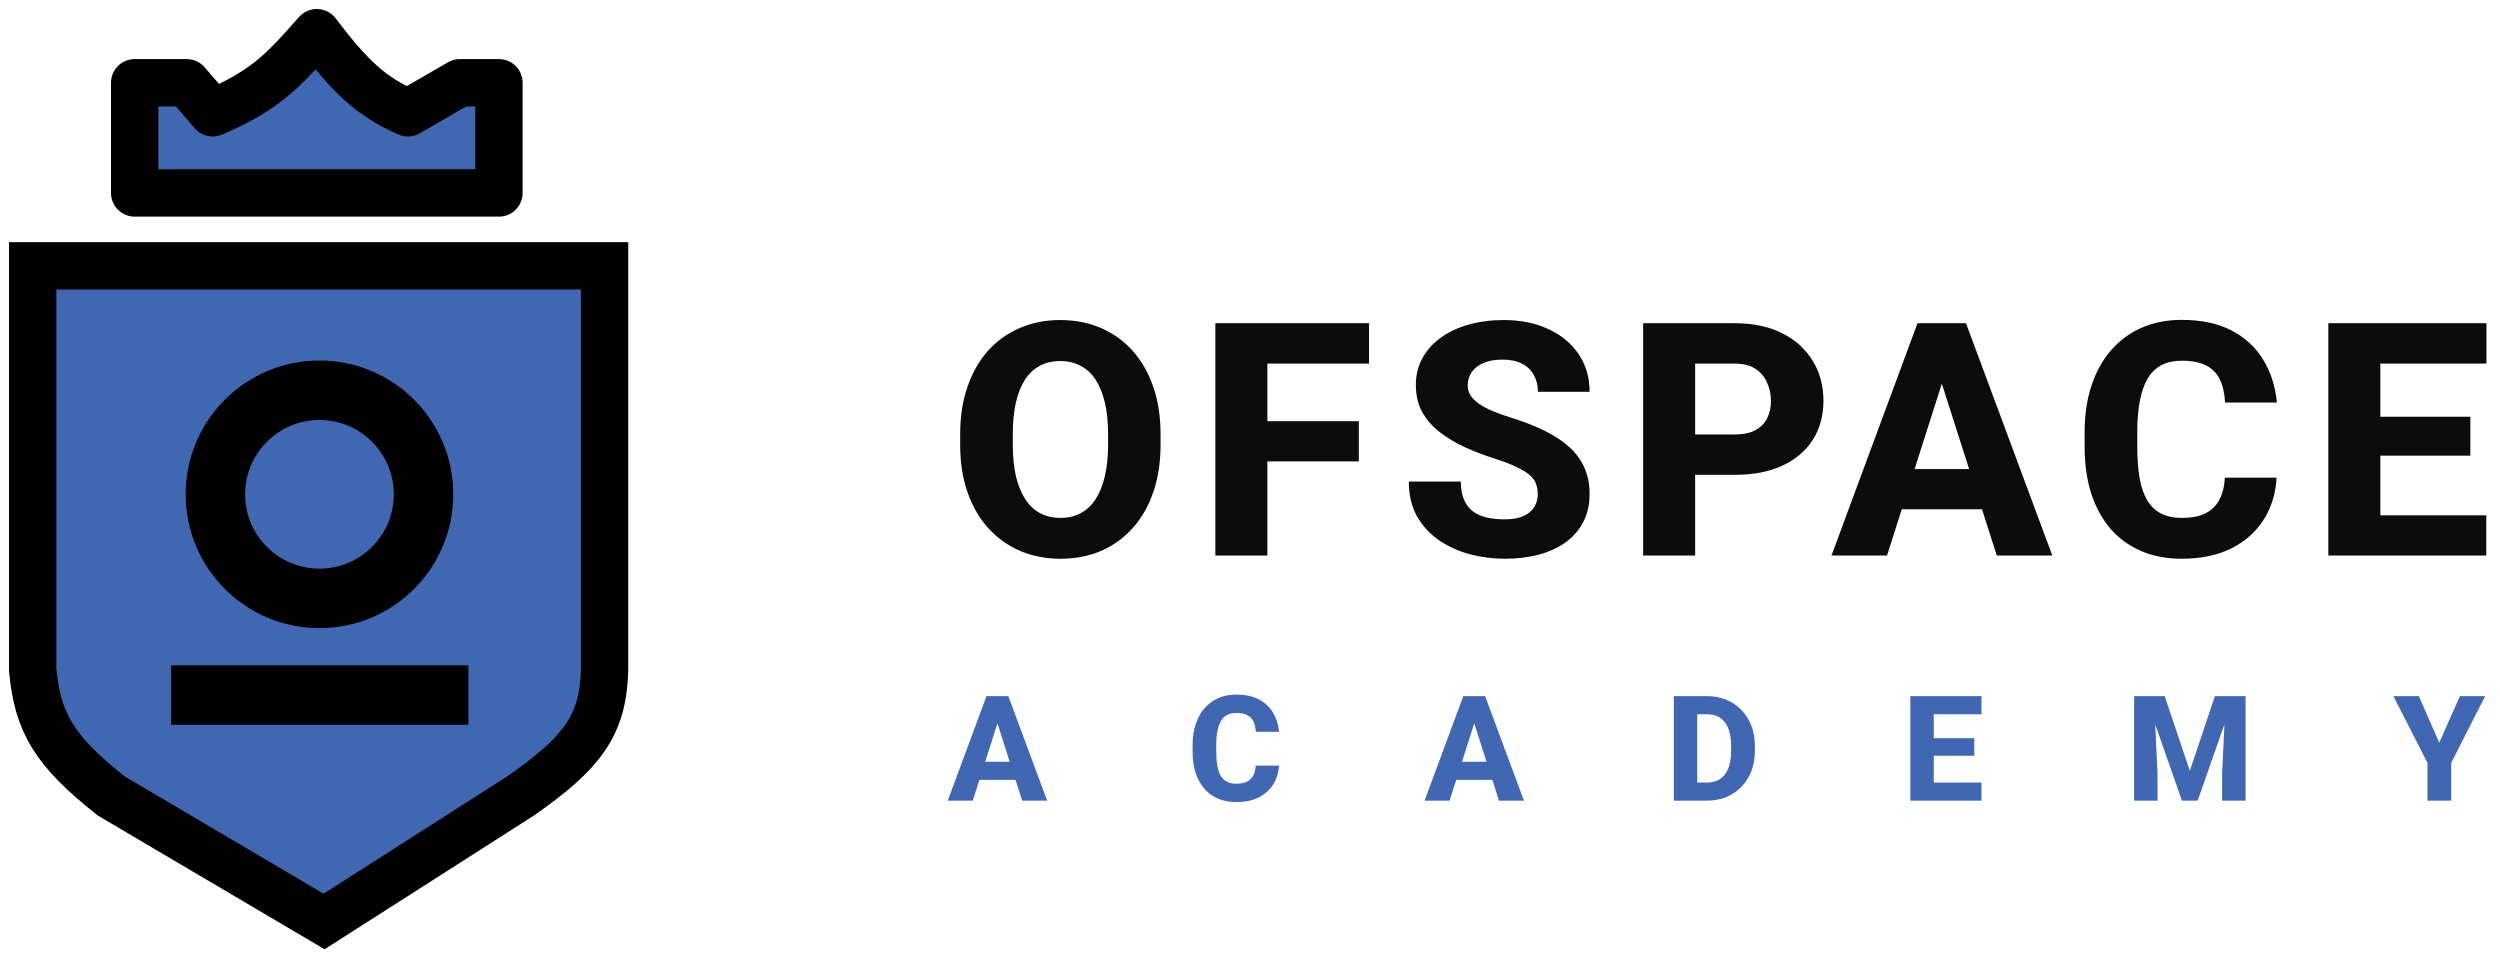
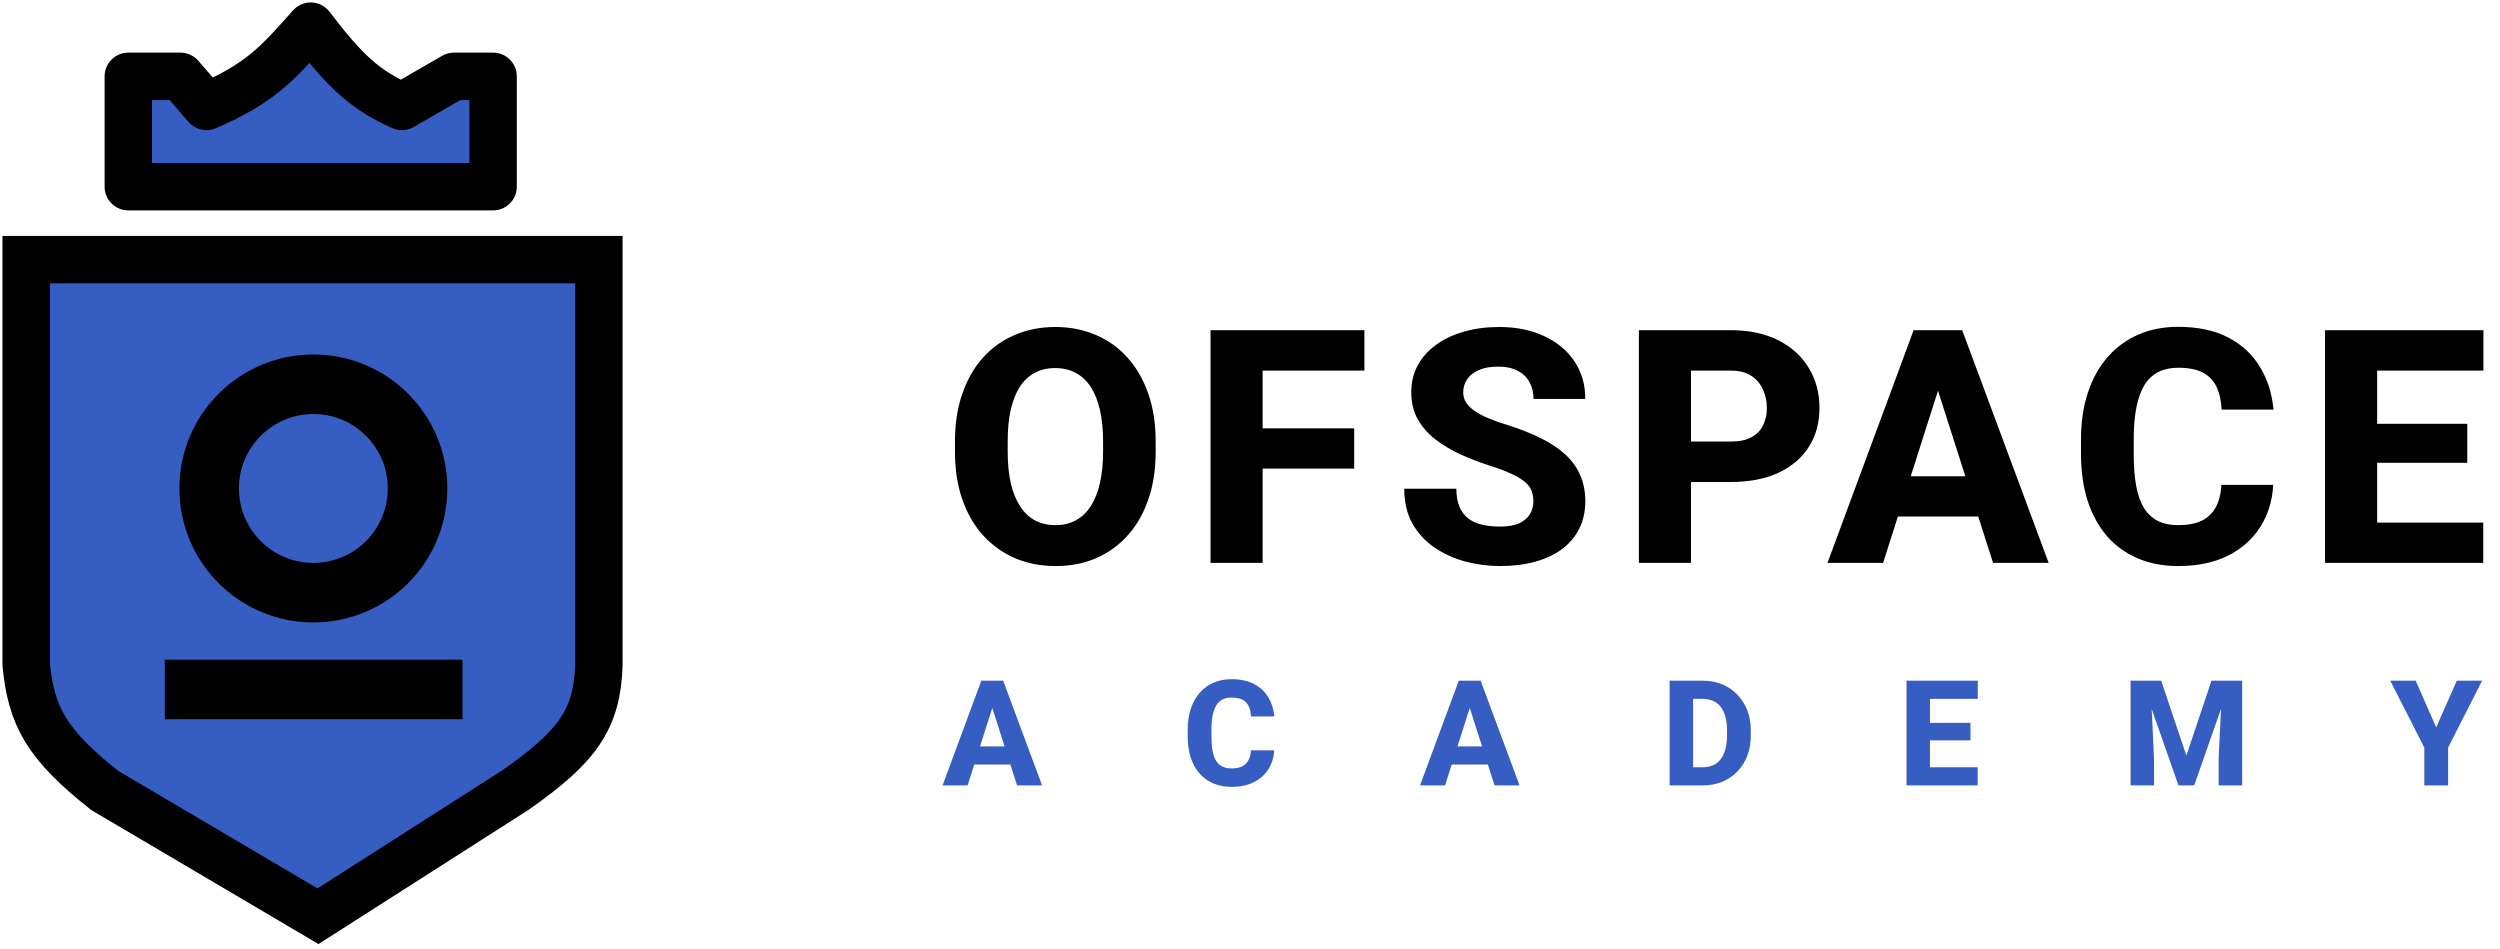
- <svg xmlns="http://www.w3.org/2000/svg" width="153" height="59" viewBox="0 0 153 59" fill="none">
-   <path d="M61.186 43.819L59.534 49H58.004L60.373 42.602H61.34L61.186 43.819ZM62.557 49L60.9 43.819L60.729 42.602H61.709L64.086 49H62.557ZM62.487 46.618V47.726H59.151V46.618H62.487ZM76.849 46.855H78.272C78.249 47.295 78.129 47.683 77.912 48.02C77.698 48.354 77.401 48.616 77.02 48.807C76.639 48.994 76.186 49.088 75.662 49.088C75.243 49.088 74.868 49.016 74.537 48.873C74.206 48.729 73.925 48.524 73.693 48.257C73.465 47.988 73.289 47.664 73.166 47.286C73.046 46.905 72.986 46.476 72.986 45.998V45.607C72.986 45.13 73.049 44.701 73.175 44.32C73.301 43.939 73.481 43.614 73.715 43.344C73.95 43.075 74.231 42.868 74.559 42.725C74.887 42.581 75.253 42.509 75.658 42.509C76.203 42.509 76.662 42.607 77.037 42.804C77.412 43 77.703 43.27 77.908 43.612C78.116 43.955 78.24 44.346 78.281 44.786H76.853C76.841 44.537 76.794 44.327 76.712 44.157C76.63 43.984 76.504 43.854 76.334 43.766C76.164 43.678 75.939 43.634 75.658 43.634C75.453 43.634 75.272 43.672 75.117 43.748C74.965 43.825 74.837 43.943 74.735 44.105C74.635 44.266 74.56 44.471 74.511 44.72C74.461 44.966 74.436 45.259 74.436 45.599V45.998C74.436 46.335 74.458 46.627 74.502 46.873C74.546 47.119 74.616 47.323 74.713 47.484C74.812 47.645 74.94 47.765 75.095 47.844C75.25 47.923 75.439 47.963 75.662 47.963C75.917 47.963 76.129 47.923 76.299 47.844C76.469 47.762 76.6 47.639 76.69 47.475C76.781 47.311 76.834 47.105 76.849 46.855ZM90.366 43.819L88.714 49H87.185L89.553 42.602H90.52L90.366 43.819ZM91.737 49L90.081 43.819L89.909 42.602H90.889L93.267 49H91.737ZM91.667 46.618V47.726H88.332V46.618H91.667ZM104.464 49H103.058L103.067 47.893H104.464C104.784 47.893 105.053 47.819 105.273 47.673C105.493 47.523 105.66 47.304 105.774 47.014C105.888 46.721 105.945 46.365 105.945 45.946V45.651C105.945 45.335 105.913 45.057 105.849 44.816C105.784 44.573 105.689 44.37 105.563 44.206C105.437 44.041 105.28 43.919 105.093 43.836C104.908 43.754 104.696 43.713 104.456 43.713H103.032V42.602H104.456C104.889 42.602 105.285 42.675 105.642 42.821C106.003 42.968 106.313 43.177 106.574 43.45C106.837 43.722 107.041 44.044 107.185 44.416C107.328 44.789 107.4 45.203 107.4 45.66V45.946C107.4 46.4 107.328 46.815 107.185 47.19C107.041 47.562 106.837 47.884 106.574 48.156C106.313 48.426 106.004 48.634 105.647 48.78C105.289 48.927 104.895 49 104.464 49ZM103.871 42.602V49H102.439V42.602H103.871ZM121.265 47.893V49H117.859V47.893H121.265ZM118.347 42.602V49H116.914V42.602H118.347ZM120.826 45.177V46.249H117.859V45.177H120.826ZM121.269 42.602V43.713H117.859V42.602H121.269ZM131.294 42.602H132.48L134.018 47.176L135.552 42.602H136.739L134.497 49H133.535L131.294 42.602ZM130.608 42.602H131.817L132.041 47.343V49H130.608V42.602ZM136.216 42.602H137.429V49H135.992V47.343L136.216 42.602ZM148.033 42.602L149.285 45.449L150.547 42.602H152.093L150.015 46.688V49H148.56V46.688L146.477 42.602H148.033Z" fill="#4267B2" />
-   <path d="M8.242 11.809V5.065H11.427L13.019 6.904C16.348 5.483 17.414 4.216 19.389 2C21.517 4.8 22.736 5.912 24.962 6.904L28.146 5.065H30.535V11.809H8.242Z" fill="#4267B2" stroke="black" stroke-width="2.898" stroke-linejoin="round" />
-   <path d="M37 16.267H19.834H2V41.013C2.314 44.196 3.251 45.894 6.793 48.704L19.834 56.395L31.873 48.704C35.67 46.047 36.904 44.385 37 41.013V16.267Z" fill="#4267B2" stroke="black" stroke-width="2.898" />
-   <circle cx="19.551" cy="30.252" r="6.369" stroke="black" stroke-width="3.639" />
-   <line x1="10.471" y1="42.537" x2="28.667" y2="42.537" stroke="black" stroke-width="3.639" />
-   <path d="M71.027 26.578V27.213C71.027 28.294 70.878 29.264 70.578 30.123C70.285 30.982 69.865 31.715 69.318 32.32C68.778 32.926 68.133 33.391 67.385 33.717C66.643 34.036 65.819 34.195 64.914 34.195C64.009 34.195 63.182 34.036 62.434 33.717C61.685 33.391 61.034 32.926 60.48 32.32C59.934 31.715 59.51 30.982 59.211 30.123C58.911 29.264 58.762 28.294 58.762 27.213V26.578C58.762 25.497 58.911 24.527 59.211 23.668C59.51 22.802 59.93 22.066 60.471 21.461C61.018 20.855 61.665 20.393 62.414 20.074C63.163 19.749 63.99 19.586 64.894 19.586C65.799 19.586 66.626 19.749 67.375 20.074C68.124 20.393 68.768 20.855 69.309 21.461C69.856 22.066 70.279 22.802 70.578 23.668C70.878 24.527 71.027 25.497 71.027 26.578ZM67.814 27.213V26.559C67.814 25.836 67.749 25.198 67.619 24.645C67.489 24.085 67.3 23.616 67.053 23.238C66.805 22.861 66.499 22.578 66.135 22.389C65.77 22.193 65.357 22.096 64.894 22.096C64.413 22.096 63.993 22.193 63.635 22.389C63.277 22.578 62.974 22.861 62.727 23.238C62.486 23.616 62.3 24.085 62.17 24.645C62.046 25.198 61.984 25.836 61.984 26.559V27.213C61.984 27.929 62.046 28.567 62.17 29.127C62.3 29.68 62.489 30.149 62.736 30.533C62.984 30.917 63.286 31.207 63.645 31.402C64.009 31.598 64.432 31.695 64.914 31.695C65.376 31.695 65.787 31.598 66.144 31.402C66.509 31.207 66.815 30.917 67.062 30.533C67.31 30.149 67.495 29.68 67.619 29.127C67.749 28.567 67.814 27.929 67.814 27.213ZM77.564 19.781V34H74.38V19.781H77.564ZM83.16 25.777V28.238H76.675V25.777H83.16ZM83.785 19.781V22.252H76.675V19.781H83.785ZM94.111 30.25C94.111 30.009 94.075 29.794 94.003 29.605C93.931 29.41 93.801 29.231 93.612 29.068C93.424 28.906 93.157 28.743 92.812 28.58C92.467 28.411 92.014 28.238 91.454 28.062C90.816 27.854 90.208 27.62 89.628 27.359C89.055 27.092 88.544 26.783 88.095 26.432C87.646 26.08 87.291 25.67 87.031 25.201C86.777 24.732 86.65 24.186 86.65 23.561C86.65 22.955 86.783 22.408 87.05 21.92C87.317 21.432 87.691 21.015 88.173 20.67C88.655 20.318 89.221 20.051 89.872 19.869C90.523 19.68 91.24 19.586 92.021 19.586C93.062 19.586 93.977 19.771 94.765 20.143C95.559 20.507 96.178 21.021 96.62 21.686C97.063 22.343 97.284 23.108 97.284 23.98H94.12C94.12 23.596 94.039 23.258 93.876 22.965C93.72 22.665 93.479 22.431 93.153 22.262C92.835 22.092 92.434 22.008 91.952 22.008C91.484 22.008 91.09 22.079 90.771 22.223C90.458 22.359 90.221 22.548 90.058 22.789C89.902 23.03 89.823 23.294 89.823 23.58C89.823 23.808 89.882 24.016 89.999 24.205C90.123 24.387 90.299 24.56 90.527 24.723C90.761 24.879 91.047 25.029 91.386 25.172C91.725 25.315 92.112 25.452 92.548 25.582C93.31 25.823 93.984 26.09 94.57 26.383C95.162 26.676 95.66 27.008 96.064 27.379C96.467 27.75 96.77 28.17 96.972 28.639C97.18 29.107 97.284 29.638 97.284 30.23C97.284 30.862 97.161 31.422 96.913 31.91C96.672 32.398 96.321 32.815 95.859 33.16C95.403 33.499 94.856 33.756 94.218 33.932C93.58 34.107 92.867 34.195 92.079 34.195C91.363 34.195 90.657 34.104 89.96 33.922C89.263 33.733 88.632 33.447 88.066 33.062C87.506 32.678 87.056 32.19 86.718 31.598C86.386 30.999 86.22 30.289 86.22 29.469H89.403C89.403 29.898 89.465 30.263 89.589 30.562C89.713 30.855 89.888 31.093 90.116 31.275C90.351 31.458 90.634 31.588 90.966 31.666C91.298 31.744 91.669 31.783 92.079 31.783C92.555 31.783 92.939 31.718 93.232 31.588C93.531 31.451 93.752 31.266 93.896 31.031C94.039 30.797 94.111 30.537 94.111 30.25ZM106.165 29.059H102.591V26.588H106.165C106.692 26.588 107.115 26.5 107.434 26.324C107.76 26.148 107.998 25.908 108.147 25.602C108.304 25.289 108.382 24.938 108.382 24.547C108.382 24.143 108.304 23.769 108.147 23.424C107.998 23.072 107.76 22.789 107.434 22.574C107.115 22.359 106.692 22.252 106.165 22.252H103.743V34H100.559V19.781H106.165C107.298 19.781 108.268 19.986 109.075 20.396C109.889 20.807 110.511 21.37 110.94 22.086C111.376 22.796 111.595 23.609 111.595 24.527C111.595 25.445 111.376 26.243 110.94 26.92C110.511 27.597 109.889 28.124 109.075 28.502C108.268 28.873 107.298 29.059 106.165 29.059ZM119.157 22.486L115.485 34H112.086L117.35 19.781H119.498L119.157 22.486ZM122.204 34L118.522 22.486L118.141 19.781H120.319L125.602 34H122.204ZM122.047 28.707V31.168H114.635V28.707H122.047ZM136.162 29.234H139.326C139.274 30.211 139.007 31.074 138.525 31.822C138.05 32.565 137.389 33.147 136.543 33.57C135.697 33.987 134.691 34.195 133.525 34.195C132.594 34.195 131.761 34.036 131.025 33.717C130.29 33.398 129.665 32.942 129.15 32.35C128.643 31.751 128.252 31.031 127.979 30.191C127.712 29.345 127.578 28.391 127.578 27.33V26.461C127.578 25.4 127.718 24.446 127.998 23.6C128.278 22.753 128.678 22.031 129.199 21.432C129.72 20.833 130.345 20.374 131.074 20.055C131.803 19.736 132.617 19.576 133.516 19.576C134.727 19.576 135.749 19.794 136.582 20.23C137.415 20.667 138.06 21.266 138.516 22.027C138.978 22.789 139.255 23.658 139.346 24.635H136.172C136.146 24.081 136.042 23.616 135.859 23.238C135.677 22.854 135.397 22.564 135.02 22.369C134.642 22.174 134.141 22.076 133.516 22.076C133.06 22.076 132.66 22.161 132.314 22.33C131.976 22.499 131.693 22.763 131.465 23.121C131.243 23.479 131.077 23.935 130.967 24.488C130.856 25.035 130.801 25.686 130.801 26.441V27.33C130.801 28.079 130.85 28.727 130.947 29.273C131.045 29.82 131.201 30.273 131.416 30.631C131.637 30.989 131.921 31.256 132.266 31.432C132.611 31.607 133.031 31.695 133.525 31.695C134.092 31.695 134.564 31.607 134.941 31.432C135.319 31.249 135.609 30.976 135.811 30.611C136.012 30.247 136.13 29.788 136.162 29.234ZM152.162 31.539V34H144.593V31.539H152.162ZM145.677 19.781V34H142.494V19.781H145.677ZM151.185 25.504V27.887H144.593V25.504H151.185ZM152.171 19.781V22.252H144.593V19.781H152.171Z" fill="#0C0C0C" />
+ <svg xmlns="http://www.w3.org/2000/svg" width="382" height="145" viewBox="0 0 382 145" fill="none">
+   <path d="M151.979 107.055L147.848 120.009H144.024L149.946 104.011H152.364L151.979 107.055ZM155.407 120.009L151.265 107.055L150.836 104.011H153.287L159.231 120.009H155.407ZM155.231 114.054V116.823H146.892V114.054H155.231ZM191.139 114.647H194.699C194.64 115.746 194.34 116.716 193.798 117.559C193.263 118.394 192.52 119.049 191.567 119.525C190.615 119.994 189.483 120.229 188.172 120.229C187.125 120.229 186.187 120.049 185.359 119.69C184.532 119.331 183.829 118.819 183.25 118.152C182.679 117.478 182.239 116.669 181.931 115.724C181.631 114.772 181.481 113.698 181.481 112.505V111.527C181.481 110.333 181.638 109.26 181.953 108.307C182.268 107.355 182.719 106.542 183.305 105.868C183.891 105.194 184.594 104.678 185.414 104.319C186.235 103.96 187.15 103.781 188.161 103.781C189.524 103.781 190.674 104.026 191.611 104.517C192.549 105.007 193.274 105.681 193.787 106.538C194.307 107.395 194.618 108.373 194.721 109.472H191.15C191.121 108.849 191.003 108.326 190.798 107.901C190.593 107.469 190.278 107.143 189.853 106.923C189.428 106.703 188.864 106.593 188.161 106.593C187.649 106.593 187.198 106.689 186.81 106.879C186.429 107.069 186.11 107.366 185.854 107.769C185.605 108.172 185.418 108.685 185.294 109.307C185.169 109.923 185.107 110.655 185.107 111.505V112.505C185.107 113.347 185.162 114.076 185.272 114.691C185.381 115.306 185.557 115.815 185.799 116.218C186.048 116.621 186.367 116.921 186.755 117.119C187.143 117.317 187.616 117.416 188.172 117.416C188.81 117.416 189.341 117.317 189.765 117.119C190.19 116.914 190.516 116.606 190.743 116.196C190.97 115.786 191.102 115.27 191.139 114.647ZM224.937 107.055L220.806 120.009H216.982L222.904 104.011H225.321L224.937 107.055ZM228.365 120.009L224.223 107.055L223.794 104.011H226.244L232.188 120.009H228.365ZM228.189 114.054V116.823H219.85V114.054H228.189ZM260.185 120.009H256.669L256.691 117.24H260.185C260.984 117.24 261.657 117.057 262.207 116.691C262.756 116.317 263.174 115.768 263.459 115.043C263.745 114.31 263.888 113.42 263.888 112.373V111.637C263.888 110.845 263.807 110.15 263.646 109.549C263.485 108.941 263.247 108.432 262.932 108.022C262.617 107.611 262.225 107.304 261.756 107.099C261.295 106.894 260.764 106.791 260.163 106.791H256.603V104.011H260.163C261.247 104.011 262.236 104.194 263.13 104.561C264.031 104.927 264.807 105.451 265.459 106.132C266.118 106.813 266.627 107.619 266.986 108.549C267.345 109.479 267.525 110.516 267.525 111.659V112.373C267.525 113.508 267.345 114.545 266.986 115.482C266.627 116.412 266.118 117.218 265.459 117.899C264.807 118.573 264.034 119.093 263.141 119.46C262.247 119.826 261.262 120.009 260.185 120.009ZM258.702 104.011V120.009H255.12V104.011H258.702ZM302.191 117.24V120.009H293.676V117.24H302.191ZM294.895 104.011V120.009H291.313V104.011H294.895ZM301.092 110.45V113.131H293.676V110.45H301.092ZM302.202 104.011V106.791H293.676V104.011H302.202ZM327.265 104.011H330.231L334.077 115.449L337.911 104.011H340.878L335.275 120.009H332.868L327.265 104.011ZM325.551 104.011H328.572L329.133 115.867V120.009H325.551V104.011ZM339.571 104.011H342.603V120.009H339.01V115.867L339.571 104.011ZM369.116 104.011L372.248 111.131L375.401 104.011H379.269L374.072 114.23V120.009H370.435V114.23L365.227 104.011H369.116Z" fill="#365DC1" />
+   <path d="M19.607 28.525V11.664H27.569L31.55 16.262C39.872 12.708 42.538 9.541 47.475 4C52.797 11 55.845 13.78 61.41 16.262L69.372 11.664H75.344V28.525H19.607Z" fill="#365DC1" stroke="black" stroke-width="7.246" stroke-linejoin="round" />
+   <path d="M91.508 39.672H48.59H4V101.541C4.785 109.501 7.127 113.744 15.984 120.77L48.59 140L78.689 120.77C88.182 114.129 91.269 109.972 91.508 101.541V39.672Z" fill="#365DC1" stroke="black" stroke-width="7.246" />
+   <circle cx="47.882" cy="74.636" r="15.923" stroke="black" stroke-width="9.099" />
+   <line x1="25.18" y1="105.352" x2="70.674" y2="105.352" stroke="black" stroke-width="9.099" />
+   <path d="M176.585 67.447V69.034C176.585 71.736 176.21 74.161 175.461 76.31C174.729 78.459 173.679 80.29 172.312 81.804C170.961 83.317 169.349 84.481 167.477 85.295C165.622 86.093 163.563 86.492 161.3 86.492C159.037 86.492 156.97 86.093 155.098 85.295C153.226 84.481 151.599 83.317 150.215 81.804C148.848 80.29 147.79 78.459 147.041 76.31C146.292 74.161 145.918 71.736 145.918 69.034V67.447C145.918 64.745 146.292 62.319 147.041 60.171C147.79 58.006 148.839 56.166 150.191 54.653C151.558 53.139 153.177 51.983 155.049 51.186C156.921 50.372 158.989 49.965 161.251 49.965C163.514 49.965 165.581 50.372 167.453 51.186C169.325 51.983 170.936 53.139 172.287 54.653C173.655 56.166 174.713 58.006 175.461 60.171C176.21 62.319 176.585 64.745 176.585 67.447ZM168.552 69.034V67.398C168.552 65.591 168.389 63.996 168.063 62.612C167.738 61.213 167.266 60.041 166.647 59.096C166.029 58.152 165.264 57.444 164.352 56.972C163.44 56.484 162.407 56.24 161.251 56.24C160.047 56.24 158.997 56.484 158.101 56.972C157.206 57.444 156.449 58.152 155.831 59.096C155.228 60.041 154.765 61.213 154.439 62.612C154.13 63.996 153.975 65.591 153.975 67.398V69.034C153.975 70.825 154.13 72.42 154.439 73.82C154.765 75.203 155.237 76.375 155.855 77.335C156.474 78.296 157.231 79.02 158.126 79.508C159.037 79.997 160.095 80.241 161.3 80.241C162.456 80.241 163.481 79.997 164.376 79.508C165.288 79.02 166.053 78.296 166.672 77.335C167.29 76.375 167.754 75.203 168.063 73.82C168.389 72.42 168.552 70.825 168.552 69.034ZM192.928 50.453V86.003H184.968V50.453H192.928ZM206.918 65.445V71.598H190.706V65.445H206.918ZM208.481 50.453V56.63H190.706V50.453H208.481ZM234.298 76.627C234.298 76.025 234.208 75.488 234.029 75.016C233.85 74.528 233.525 74.08 233.053 73.673C232.581 73.266 231.913 72.859 231.051 72.452C230.188 72.029 229.057 71.598 227.657 71.158C226.062 70.637 224.54 70.051 223.091 69.4C221.658 68.733 220.381 67.96 219.258 67.081C218.134 66.202 217.247 65.176 216.596 64.004C215.961 62.832 215.644 61.465 215.644 59.902C215.644 58.388 215.978 57.021 216.645 55.8C217.312 54.58 218.248 53.538 219.453 52.675C220.657 51.796 222.074 51.129 223.701 50.673C225.329 50.201 227.12 49.965 229.073 49.965C231.677 49.965 233.964 50.429 235.934 51.356C237.92 52.268 239.466 53.554 240.573 55.214C241.68 56.858 242.233 58.771 242.233 60.952H234.322C234.322 59.992 234.119 59.145 233.712 58.413C233.321 57.664 232.719 57.078 231.905 56.655C231.108 56.232 230.107 56.02 228.902 56.02C227.73 56.02 226.745 56.199 225.948 56.557C225.166 56.899 224.572 57.371 224.165 57.973C223.775 58.576 223.579 59.235 223.579 59.951C223.579 60.521 223.726 61.042 224.019 61.514C224.328 61.969 224.767 62.401 225.337 62.808C225.923 63.198 226.639 63.573 227.486 63.931C228.332 64.289 229.301 64.631 230.391 64.956C232.296 65.559 233.981 66.226 235.446 66.959C236.927 67.691 238.172 68.521 239.181 69.449C240.19 70.377 240.947 71.427 241.452 72.599C241.973 73.771 242.233 75.097 242.233 76.579C242.233 78.157 241.924 79.557 241.305 80.778C240.703 81.999 239.824 83.041 238.669 83.903C237.529 84.75 236.162 85.393 234.567 85.832C232.971 86.272 231.189 86.492 229.219 86.492C227.429 86.492 225.663 86.264 223.921 85.808C222.179 85.336 220.6 84.62 219.184 83.659C217.784 82.699 216.661 81.478 215.815 79.997C214.985 78.499 214.57 76.725 214.57 74.674H222.529C222.529 75.748 222.684 76.66 222.993 77.409C223.303 78.141 223.742 78.735 224.312 79.191C224.898 79.647 225.606 79.972 226.436 80.168C227.266 80.363 228.194 80.461 229.219 80.461C230.408 80.461 231.368 80.298 232.101 79.972C232.849 79.631 233.403 79.167 233.761 78.581C234.119 77.995 234.298 77.344 234.298 76.627ZM264.437 73.649H255.5V67.471H264.437C265.755 67.471 266.813 67.251 267.611 66.812C268.425 66.373 269.019 65.77 269.393 65.005C269.784 64.224 269.979 63.345 269.979 62.368C269.979 61.359 269.784 60.423 269.393 59.56C269.019 58.681 268.425 57.973 267.611 57.436C266.813 56.899 265.755 56.63 264.437 56.63H258.381V86.003H250.422V50.453H264.437C267.269 50.453 269.694 50.966 271.713 51.991C273.747 53.017 275.302 54.425 276.376 56.215C277.467 57.99 278.012 60.024 278.012 62.319C278.012 64.615 277.467 66.609 276.376 68.301C275.302 69.994 273.747 71.313 271.713 72.257C269.694 73.185 267.269 73.649 264.437 73.649ZM296.919 57.216L287.739 86.003H279.242L292.402 50.453H297.774L296.919 57.216ZM304.537 86.003L295.332 57.216L294.38 50.453H299.825L313.034 86.003H304.537ZM304.146 72.77V78.923H285.614V72.77H304.146ZM339.437 74.088H347.348C347.217 76.53 346.55 78.686 345.345 80.558C344.157 82.414 342.505 83.871 340.389 84.929C338.273 85.971 335.758 86.492 332.844 86.492C330.517 86.492 328.433 86.093 326.594 85.295C324.754 84.498 323.192 83.358 321.906 81.877C320.636 80.379 319.66 78.581 318.976 76.481C318.308 74.365 317.975 71.98 317.975 69.327V67.154C317.975 64.501 318.325 62.116 319.025 60C319.725 57.884 320.726 56.077 322.028 54.58C323.33 53.082 324.893 51.934 326.716 51.137C328.539 50.339 330.574 49.94 332.82 49.94C335.848 49.94 338.403 50.486 340.487 51.576C342.57 52.667 344.182 54.164 345.321 56.069C346.477 57.973 347.169 60.146 347.396 62.588H339.461C339.396 61.204 339.136 60.041 338.68 59.096C338.224 58.136 337.524 57.412 336.58 56.923C335.636 56.435 334.383 56.191 332.82 56.191C331.68 56.191 330.679 56.403 329.817 56.826C328.97 57.249 328.262 57.908 327.692 58.803C327.139 59.699 326.724 60.838 326.447 62.222C326.171 63.589 326.032 65.217 326.032 67.105V69.327C326.032 71.199 326.154 72.819 326.398 74.186C326.643 75.553 327.033 76.684 327.57 77.58C328.124 78.475 328.832 79.142 329.695 79.582C330.557 80.021 331.607 80.241 332.844 80.241C334.26 80.241 335.441 80.021 336.385 79.582C337.329 79.126 338.053 78.442 338.558 77.531C339.062 76.619 339.355 75.472 339.437 74.088ZM379.44 79.85V86.003H360.517V79.85H379.44ZM363.227 50.453V86.003H355.267V50.453H363.227ZM376.998 64.761V70.719H360.517V64.761H376.998ZM379.464 50.453V56.63H360.517V50.453H379.464Z" fill="black" />
</svg>
